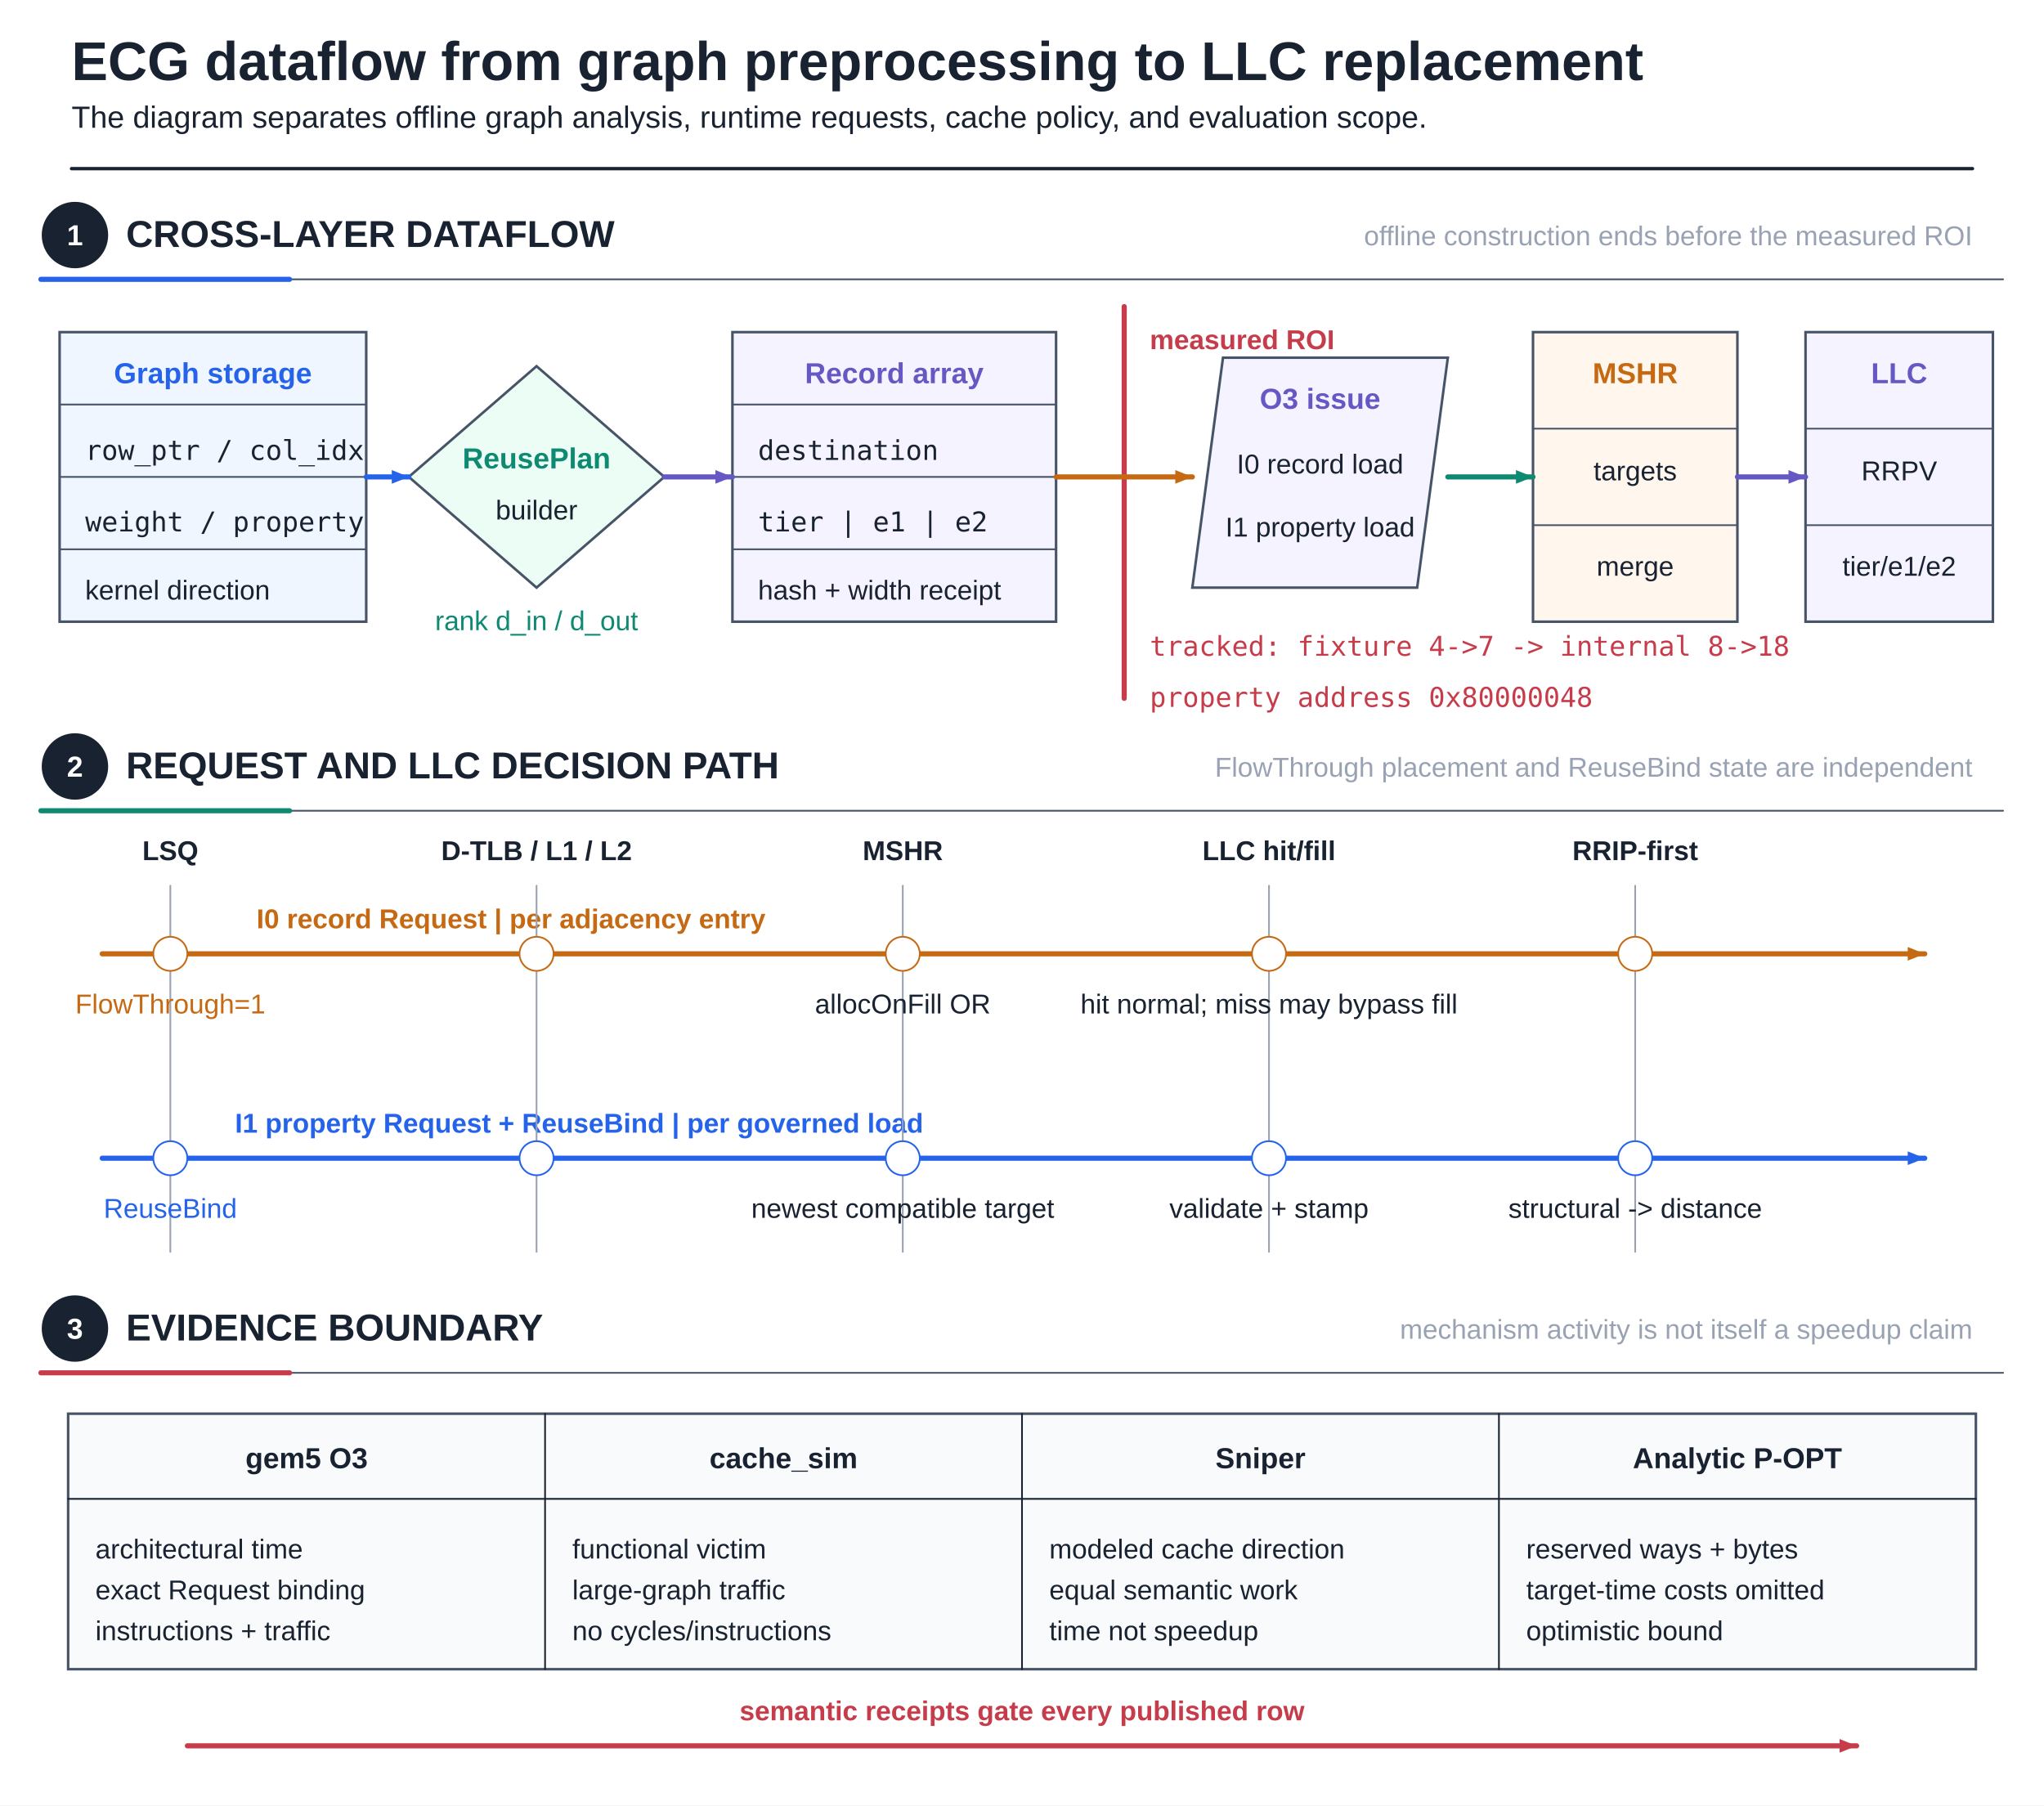
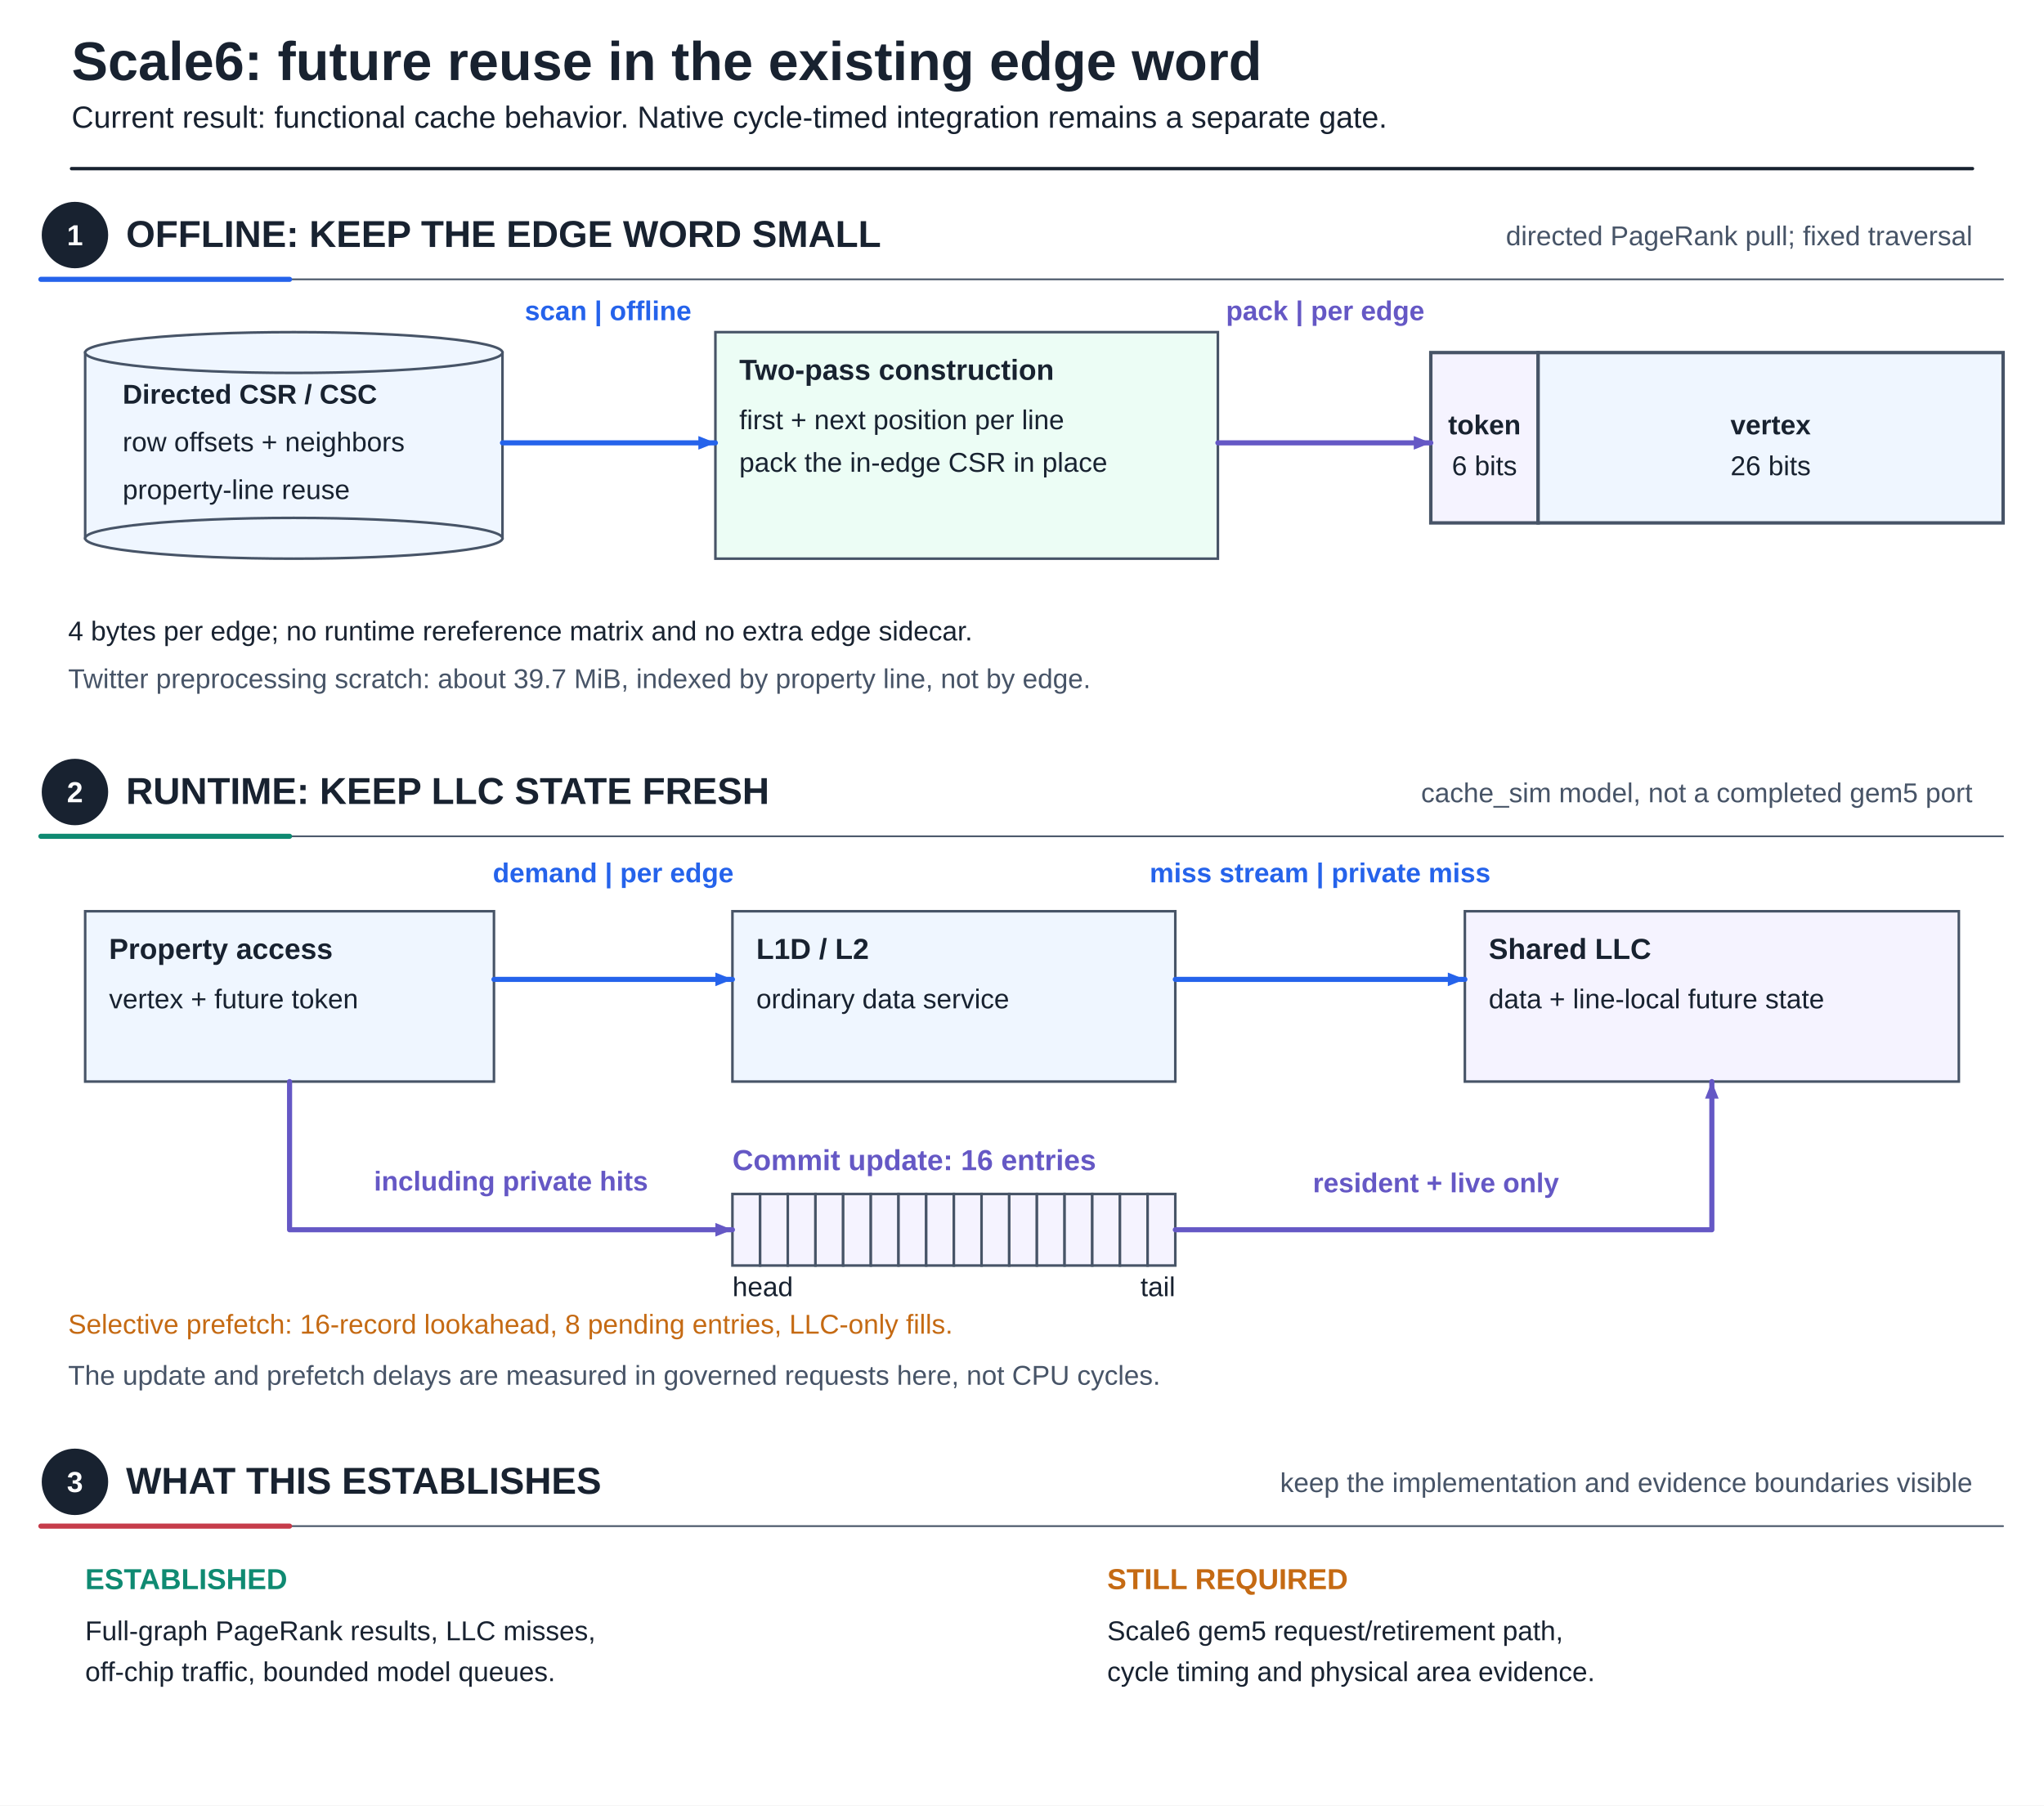
<svg xmlns="http://www.w3.org/2000/svg" width="1200" height="1060" viewBox="0 0 1200 1060" role="img" aria-labelledby="title desc" fill="#182230" data-figure-schema="ecg-public/v1">
  <defs>
    <marker id="arrow-blue" viewBox="0 0 10 8" markerWidth="11" markerHeight="8" refX="10" refY="4" orient="auto" markerUnits="userSpaceOnUse">
      <path d="M0 0 L10 4 L0 8 Z" fill="#2563EB" />
    </marker>
    <marker id="arrow-green" viewBox="0 0 10 8" markerWidth="11" markerHeight="8" refX="10" refY="4" orient="auto" markerUnits="userSpaceOnUse">
      <path d="M0 0 L10 4 L0 8 Z" fill="#0F8A72" />
    </marker>
    <marker id="arrow-amber" viewBox="0 0 10 8" markerWidth="11" markerHeight="8" refX="10" refY="4" orient="auto" markerUnits="userSpaceOnUse">
      <path d="M0 0 L10 4 L0 8 Z" fill="#C56A13" />
    </marker>
    <marker id="arrow-red" viewBox="0 0 10 8" markerWidth="11" markerHeight="8" refX="10" refY="4" orient="auto" markerUnits="userSpaceOnUse">
      <path d="M0 0 L10 4 L0 8 Z" fill="#C63C4A" />
    </marker>
    <marker id="arrow-purple" viewBox="0 0 10 8" markerWidth="11" markerHeight="8" refX="10" refY="4" orient="auto" markerUnits="userSpaceOnUse">
      <path d="M0 0 L10 4 L0 8 Z" fill="#6558C5" />
    </marker>
    <marker id="arrow-gray" viewBox="0 0 10 8" markerWidth="11" markerHeight="8" refX="10" refY="4" orient="auto" markerUnits="userSpaceOnUse">
      <path d="M0 0 L10 4 L0 8 Z" fill="#98A2B3" />
    </marker>
    <marker id="arrow-ink" viewBox="0 0 10 8" markerWidth="11" markerHeight="8" refX="10" refY="4" orient="auto" markerUnits="userSpaceOnUse">
      <path d="M0 0 L10 4 L0 8 Z" fill="#182230" />
    </marker>
    <style>
      :root { color-scheme: light dark; }
      @media (prefers-color-scheme: dark) {
        [fill="#FFFFFF"]{fill:#111827}[stroke="#FFFFFF"]{stroke:#111827}
        [fill="#F8FAFC"]{fill:#172033}[stroke="#F8FAFC"]{stroke:#172033}
        [fill="#EFF6FF"]{fill:#172554}[stroke="#EFF6FF"]{stroke:#172554}
        [fill="#ECFDF5"]{fill:#073B34}[stroke="#ECFDF5"]{stroke:#073B34}
        [fill="#FFF7ED"]{fill:#422A12}[stroke="#FFF7ED"]{stroke:#422A12}
        [fill="#FFF1F2"]{fill:#421B22}[stroke="#FFF1F2"]{stroke:#421B22}
        [fill="#F5F3FF"]{fill:#292349}[stroke="#F5F3FF"]{stroke:#292349}
        [fill="#182230"]{fill:#F8FAFC}[stroke="#182230"]{stroke:#F8FAFC}
        [fill="#475467"]{fill:#94A3B8}[stroke="#475467"]{stroke:#94A3B8}
        [fill="#98A2B3"]{fill:#A8B0BF}[stroke="#98A2B3"]{stroke:#A8B0BF}
        [fill="#2563EB"]{fill:#7FB0FF}[stroke="#2563EB"]{stroke:#7FB0FF}
        [fill="#0F8A72"]{fill:#5ED0B0}[stroke="#0F8A72"]{stroke:#5ED0B0}
        [fill="#C56A13"]{fill:#F0B36A}[stroke="#C56A13"]{stroke:#F0B36A}
        [fill="#6558C5"]{fill:#ADA4FF}[stroke="#6558C5"]{stroke:#ADA4FF}
        [fill="#C63C4A"]{fill:#F48B98}[stroke="#C63C4A"]{stroke:#F48B98}
      }
      .sans{font-family:"Liberation Sans","DejaVu Sans",Arial,sans-serif}
      .mono{font-family:"DejaVu Sans Mono","Liberation Mono",Consolas,monospace}
      .title{font-size:32px;font-weight:700}
      .subtitle{font-size:18px}
      .heading{font-size:22px;font-weight:700}
      .label{font-size:17px;font-weight:700}
      .body{font-size:16px}
</style>
  </defs>
  <rect x="0" y="0" width="1200" height="1060" fill="#FFFFFF" />
-   <text x="42" y="47" text-anchor="start" class="sans title" fill="#182230" font-weight="700">ECG dataflow from graph preprocessing to LLC replacement</text>
-   <text x="42" y="75" text-anchor="start" class="sans subtitle" fill="#182230">The diagram separates offline graph analysis, runtime requests, cache policy, and evaluation scope.</text>
+   <text x="42" y="47" text-anchor="start" class="sans title" fill="#182230" font-weight="700">Scale6: future reuse in the existing edge word</text>
+   <text x="42" y="75" text-anchor="start" class="sans subtitle" fill="#182230">Current result: functional cache behavior. Native cycle-timed integration remains a separate gate.</text>
  <line x1="42" y1="99" x2="1158" y2="99" stroke="#182230" stroke-width="2" stroke-linecap="round" vector-effect="non-scaling-stroke" />
  <circle cx="44" cy="138" r="19" fill="#182230" stroke="#182230" stroke-width="1" />
  <text x="44" y="144" text-anchor="middle" class="sans label" fill="#FFFFFF" font-weight="700">1</text>
-   <text x="74" y="145" text-anchor="start" class="sans heading" fill="#182230" font-weight="700">CROSS-LAYER DATAFLOW</text>
-   <text x="1158" y="144" text-anchor="end" class="sans body" fill="#98A2B3">offline construction ends before the measured ROI</text>
+   <text x="74" y="145" text-anchor="start" class="sans heading" fill="#182230" font-weight="700">OFFLINE: KEEP THE EDGE WORD SMALL</text>
+   <text x="1158" y="144" text-anchor="end" class="sans body" fill="#475467">directed PageRank pull; fixed traversal</text>
  <line x1="24" y1="164" x2="1176" y2="164" stroke="#475467" stroke-width="1" stroke-linecap="round" vector-effect="non-scaling-stroke" />
  <line x1="24" y1="164" x2="170" y2="164" stroke="#2563EB" stroke-width="3" stroke-linecap="round" vector-effect="non-scaling-stroke" />
-   <rect x="35" y="195" width="180" height="170" rx="0" fill="#EFF6FF" stroke="#475467" stroke-width="1.5" data-shape="rect" data-x="35" data-y="195" data-width="180" data-height="170" />
-   <line x1="35" y1="237.5" x2="215" y2="237.5" stroke="#475467" stroke-width="1" stroke-linecap="round" vector-effect="non-scaling-stroke" />
-   <line x1="35" y1="280.0" x2="215" y2="280.0" stroke="#475467" stroke-width="1" stroke-linecap="round" vector-effect="non-scaling-stroke" />
-   <line x1="35" y1="322.5" x2="215" y2="322.5" stroke="#475467" stroke-width="1" stroke-linecap="round" vector-effect="non-scaling-stroke" />
-   <text x="125" y="225" text-anchor="middle" class="sans label" fill="#2563EB" font-weight="700">Graph storage</text>
-   <text x="50" y="270" text-anchor="start" class="mono body" fill="#182230">row_ptr / col_idx</text>
-   <text x="50" y="312" text-anchor="start" class="mono body" fill="#182230">weight / property</text>
-   <text x="50" y="352" text-anchor="start" class="sans body" fill="#182230">kernel direction</text>
-   <polygon points="315,215.0 390.0,280 315,345.0 240.0,280" fill="#ECFDF5" stroke="#475467" stroke-width="1.5" data-shape="diamond" data-cx="315" data-cy="280" data-width="150" data-height="130" />
-   <text x="315" y="275" text-anchor="middle" class="sans label" fill="#0F8A72" font-weight="700">ReusePlan</text>
-   <text x="315" y="305" text-anchor="middle" class="sans body" fill="#182230">builder</text>
-   <text x="315" y="370" text-anchor="middle" class="sans body" fill="#0F8A72">rank d_in / d_out</text>
-   <rect x="430" y="195" width="190" height="170" rx="0" fill="#F5F3FF" stroke="#475467" stroke-width="1.5" data-shape="rect" data-x="430" data-y="195" data-width="190" data-height="170" />
-   <line x1="430" y1="237.5" x2="620" y2="237.5" stroke="#475467" stroke-width="1" stroke-linecap="round" vector-effect="non-scaling-stroke" />
-   <line x1="430" y1="280.0" x2="620" y2="280.0" stroke="#475467" stroke-width="1" stroke-linecap="round" vector-effect="non-scaling-stroke" />
-   <line x1="430" y1="322.5" x2="620" y2="322.5" stroke="#475467" stroke-width="1" stroke-linecap="round" vector-effect="non-scaling-stroke" />
-   <text x="525" y="225" text-anchor="middle" class="sans label" fill="#6558C5" font-weight="700">Record array</text>
-   <text x="445" y="270" text-anchor="start" class="mono body" fill="#182230">destination</text>
-   <text x="445" y="312" text-anchor="start" class="mono body" fill="#182230">tier | e1 | e2</text>
-   <text x="445" y="352" text-anchor="start" class="sans body" fill="#182230">hash + width receipt</text>
-   <line x1="660" y1="180" x2="660" y2="410" stroke="#C63C4A" stroke-width="3" stroke-linecap="round" vector-effect="non-scaling-stroke" />
-   <text x="675" y="205" text-anchor="start" class="sans body" fill="#C63C4A" font-weight="700">measured ROI</text>
-   <polygon points="718.0,210 850,210 832.0,345 700,345" fill="#F5F3FF" stroke="#475467" stroke-width="1.5" data-shape="queue" data-x="700" data-y="210" data-width="150" data-height="135" />
-   <text x="775" y="240" text-anchor="middle" class="sans label" fill="#6558C5" font-weight="700">O3 issue</text>
-   <text x="775" y="278" text-anchor="middle" class="sans body" fill="#182230">I0 record load</text>
-   <text x="775" y="315" text-anchor="middle" class="sans body" fill="#182230">I1 property load</text>
-   <rect x="900" y="195" width="120" height="170" rx="0" fill="#FFF7ED" stroke="#475467" stroke-width="1.5" data-shape="rect" data-x="900" data-y="195" data-width="120" data-height="170" />
-   <line x1="900" y1="251.667" x2="1020" y2="251.667" stroke="#475467" stroke-width="1" stroke-linecap="round" vector-effect="non-scaling-stroke" />
-   <line x1="900" y1="308.333" x2="1020" y2="308.333" stroke="#475467" stroke-width="1" stroke-linecap="round" vector-effect="non-scaling-stroke" />
-   <text x="960" y="225" text-anchor="middle" class="sans label" fill="#C56A13" font-weight="700">MSHR</text>
-   <text x="960" y="282" text-anchor="middle" class="sans body" fill="#182230">targets</text>
-   <text x="960" y="338" text-anchor="middle" class="sans body" fill="#182230">merge</text>
-   <rect x="1060" y="195" width="110" height="170" rx="0" fill="#F5F3FF" stroke="#475467" stroke-width="1.5" data-shape="rect" data-x="1060" data-y="195" data-width="110" data-height="170" />
-   <line x1="1060" y1="251.667" x2="1170" y2="251.667" stroke="#475467" stroke-width="1" stroke-linecap="round" vector-effect="non-scaling-stroke" />
-   <line x1="1060" y1="308.333" x2="1170" y2="308.333" stroke="#475467" stroke-width="1" stroke-linecap="round" vector-effect="non-scaling-stroke" />
-   <text x="1115" y="225" text-anchor="middle" class="sans label" fill="#6558C5" font-weight="700">LLC</text>
-   <text x="1115" y="282" text-anchor="middle" class="sans body" fill="#182230">RRPV</text>
-   <text x="1115" y="338" text-anchor="middle" class="sans body" fill="#182230">tier/e1/e2</text>
-   <path d="M215 280 L240 280" fill="none" stroke="#2563EB" stroke-width="3" stroke-linecap="round" stroke-linejoin="round" vector-effect="non-scaling-stroke" marker-end="url(#arrow-blue)" data-flow-kind="control" data-flow-underlay="false" data-flow-label="Graph storage" />
-   <path d="M390 280 L430 280" fill="none" stroke="#6558C5" stroke-width="3" stroke-linecap="round" stroke-linejoin="round" vector-effect="non-scaling-stroke" marker-end="url(#arrow-purple)" data-flow-kind="control" data-flow-underlay="false" data-flow-label="ReusePlan" />
-   <path d="M620 280 L700 280" fill="none" stroke="#C56A13" stroke-width="3" stroke-linecap="round" stroke-linejoin="round" vector-effect="non-scaling-stroke" marker-end="url(#arrow-amber)" data-flow-kind="control" data-flow-underlay="false" data-flow-label="Record array" />
-   <path d="M850 280 L900 280" fill="none" stroke="#0F8A72" stroke-width="3" stroke-linecap="round" stroke-linejoin="round" vector-effect="non-scaling-stroke" marker-end="url(#arrow-green)" data-flow-kind="control" data-flow-underlay="false" data-flow-label="O3 issue" />
-   <path d="M1020 280 L1060 280" fill="none" stroke="#6558C5" stroke-width="3" stroke-linecap="round" stroke-linejoin="round" vector-effect="non-scaling-stroke" marker-end="url(#arrow-purple)" data-flow-kind="control" data-flow-underlay="false" data-flow-label="MSHR" />
-   <text x="675" y="385" text-anchor="start" class="mono body" fill="#C63C4A">tracked: fixture 4-&gt;7 -&gt; internal 8-&gt;18</text>
-   <text x="675" y="415" text-anchor="start" class="mono body" fill="#C63C4A">property address 0x80000048</text>
-   <circle cx="44" cy="450" r="19" fill="#182230" stroke="#182230" stroke-width="1" />
-   <text x="44" y="456" text-anchor="middle" class="sans label" fill="#FFFFFF" font-weight="700">2</text>
-   <text x="74" y="457" text-anchor="start" class="sans heading" fill="#182230" font-weight="700">REQUEST AND LLC DECISION PATH</text>
-   <text x="1158" y="456" text-anchor="end" class="sans body" fill="#98A2B3">FlowThrough placement and ReuseBind state are independent</text>
-   <line x1="24" y1="476" x2="1176" y2="476" stroke="#475467" stroke-width="1" stroke-linecap="round" vector-effect="non-scaling-stroke" />
-   <line x1="24" y1="476" x2="170" y2="476" stroke="#0F8A72" stroke-width="3" stroke-linecap="round" vector-effect="non-scaling-stroke" />
-   <path d="M60 560 L1130 560" fill="none" stroke="#C56A13" stroke-width="3" stroke-linecap="round" stroke-linejoin="round" vector-effect="non-scaling-stroke" marker-end="url(#arrow-amber)" data-flow-kind="transfer" data-flow-underlay="false" data-flow-label="I0 record Request" data-flow-cadence="per adjacency entry" />
-   <rect x="117.16" y="528.00" width="365.68" height="22" rx="3" fill="#FFFFFF" fill-opacity="0.96" data-label-background="true" />
-   <text x="300" y="545" text-anchor="middle" class="sans body" fill="#C56A13" font-weight="700">I0 record Request | per adjacency entry</text>
-   <path d="M60 680 L1130 680" fill="none" stroke="#2563EB" stroke-width="3" stroke-linecap="round" stroke-linejoin="round" vector-effect="non-scaling-stroke" marker-end="url(#arrow-blue)" data-flow-kind="transfer" data-flow-underlay="false" data-flow-label="I1 property Request + ReuseBind" data-flow-cadence="per governed load" />
-   <rect x="102.44" y="648.00" width="475.12" height="22" rx="3" fill="#FFFFFF" fill-opacity="0.96" data-label-background="true" />
-   <text x="340" y="665" text-anchor="middle" class="sans body" fill="#2563EB" font-weight="700">I1 property Request + ReuseBind | per governed load</text>
-   <line x1="100" y1="520" x2="100" y2="735" stroke="#98A2B3" stroke-width="1" stroke-linecap="round" vector-effect="non-scaling-stroke" />
-   <circle cx="100" cy="560" r="10" fill="#FFFFFF" stroke="#C56A13" stroke-width="1" />
-   <circle cx="100" cy="680" r="10" fill="#FFFFFF" stroke="#2563EB" stroke-width="1" />
-   <text x="100" y="505" text-anchor="middle" class="sans body" fill="#182230" font-weight="700">LSQ</text>
-   <line x1="315" y1="520" x2="315" y2="735" stroke="#98A2B3" stroke-width="1" stroke-linecap="round" vector-effect="non-scaling-stroke" />
-   <circle cx="315" cy="560" r="10" fill="#FFFFFF" stroke="#C56A13" stroke-width="1" />
-   <circle cx="315" cy="680" r="10" fill="#FFFFFF" stroke="#2563EB" stroke-width="1" />
-   <text x="315" y="505" text-anchor="middle" class="sans body" fill="#182230" font-weight="700">D-TLB / L1 / L2</text>
-   <line x1="530" y1="520" x2="530" y2="735" stroke="#98A2B3" stroke-width="1" stroke-linecap="round" vector-effect="non-scaling-stroke" />
-   <circle cx="530" cy="560" r="10" fill="#FFFFFF" stroke="#C56A13" stroke-width="1" />
-   <circle cx="530" cy="680" r="10" fill="#FFFFFF" stroke="#2563EB" stroke-width="1" />
-   <text x="530" y="505" text-anchor="middle" class="sans body" fill="#182230" font-weight="700">MSHR</text>
-   <line x1="745" y1="520" x2="745" y2="735" stroke="#98A2B3" stroke-width="1" stroke-linecap="round" vector-effect="non-scaling-stroke" />
-   <circle cx="745" cy="560" r="10" fill="#FFFFFF" stroke="#C56A13" stroke-width="1" />
-   <circle cx="745" cy="680" r="10" fill="#FFFFFF" stroke="#2563EB" stroke-width="1" />
-   <text x="745" y="505" text-anchor="middle" class="sans body" fill="#182230" font-weight="700">LLC hit/fill</text>
-   <line x1="960" y1="520" x2="960" y2="735" stroke="#98A2B3" stroke-width="1" stroke-linecap="round" vector-effect="non-scaling-stroke" />
-   <circle cx="960" cy="560" r="10" fill="#FFFFFF" stroke="#C56A13" stroke-width="1" />
-   <circle cx="960" cy="680" r="10" fill="#FFFFFF" stroke="#2563EB" stroke-width="1" />
-   <text x="960" y="505" text-anchor="middle" class="sans body" fill="#182230" font-weight="700">RRIP-first</text>
-   <text x="100" y="595" text-anchor="middle" class="sans body" fill="#C56A13">FlowThrough=1</text>
-   <text x="530" y="595" text-anchor="middle" class="sans body" fill="#182230">allocOnFill OR</text>
-   <text x="745" y="595" text-anchor="middle" class="sans body" fill="#182230">hit normal; miss may bypass fill</text>
-   <text x="100" y="715" text-anchor="middle" class="sans body" fill="#2563EB">ReuseBind</text>
-   <text x="530" y="715" text-anchor="middle" class="sans body" fill="#182230">newest compatible target</text>
-   <text x="745" y="715" text-anchor="middle" class="sans body" fill="#182230">validate + stamp</text>
-   <text x="960" y="715" text-anchor="middle" class="sans body" fill="#182230">structural -&gt; distance</text>
-   <circle cx="44" cy="780" r="19" fill="#182230" stroke="#182230" stroke-width="1" />
-   <text x="44" y="786" text-anchor="middle" class="sans label" fill="#FFFFFF" font-weight="700">3</text>
-   <text x="74" y="787" text-anchor="start" class="sans heading" fill="#182230" font-weight="700">EVIDENCE BOUNDARY</text>
-   <text x="1158" y="786" text-anchor="end" class="sans body" fill="#98A2B3">mechanism activity is not itself a speedup claim</text>
-   <line x1="24" y1="806" x2="1176" y2="806" stroke="#475467" stroke-width="1" stroke-linecap="round" vector-effect="non-scaling-stroke" />
-   <line x1="24" y1="806" x2="170" y2="806" stroke="#C63C4A" stroke-width="3" stroke-linecap="round" vector-effect="non-scaling-stroke" />
-   <rect x="40" y="830" width="1120" height="150" rx="0" fill="#F8FAFC" stroke="#475467" stroke-width="1.5" data-shape="rect" data-x="40" data-y="830" data-width="1120" data-height="150" />
-   <line x1="320" y1="830" x2="320" y2="980" stroke="#182230" stroke-width="1" stroke-linecap="round" vector-effect="non-scaling-stroke" />
-   <line x1="600" y1="830" x2="600" y2="980" stroke="#182230" stroke-width="1" stroke-linecap="round" vector-effect="non-scaling-stroke" />
-   <line x1="880" y1="830" x2="880" y2="980" stroke="#182230" stroke-width="1" stroke-linecap="round" vector-effect="non-scaling-stroke" />
-   <line x1="40" y1="880" x2="1160" y2="880" stroke="#182230" stroke-width="1" stroke-linecap="round" vector-effect="non-scaling-stroke" />
-   <text x="180" y="862" text-anchor="middle" class="sans label" fill="#182230" font-weight="700">gem5 O3</text>
-   <text x="460" y="862" text-anchor="middle" class="sans label" fill="#182230" font-weight="700">cache_sim</text>
-   <text x="740" y="862" text-anchor="middle" class="sans label" fill="#182230" font-weight="700">Sniper</text>
-   <text x="1020" y="862" text-anchor="middle" class="sans label" fill="#182230" font-weight="700">Analytic P-OPT</text>
-   <text x="56" y="915" text-anchor="start" class="sans body" fill="#182230">architectural time</text>
-   <text x="56" y="939" text-anchor="start" class="sans body" fill="#182230">exact Request binding</text>
-   <text x="56" y="963" text-anchor="start" class="sans body" fill="#182230">instructions + traffic</text>
-   <text x="336" y="915" text-anchor="start" class="sans body" fill="#182230">functional victim</text>
-   <text x="336" y="939" text-anchor="start" class="sans body" fill="#182230">large-graph traffic</text>
-   <text x="336" y="963" text-anchor="start" class="sans body" fill="#182230">no cycles/instructions</text>
-   <text x="616" y="915" text-anchor="start" class="sans body" fill="#182230">modeled cache direction</text>
-   <text x="616" y="939" text-anchor="start" class="sans body" fill="#182230">equal semantic work</text>
-   <text x="616" y="963" text-anchor="start" class="sans body" fill="#182230">time not speedup</text>
-   <text x="896" y="915" text-anchor="start" class="sans body" fill="#182230">reserved ways + bytes</text>
-   <text x="896" y="939" text-anchor="start" class="sans body" fill="#182230">target-time costs omitted</text>
-   <text x="896" y="963" text-anchor="start" class="sans body" fill="#182230">optimistic bound</text>
-   <path d="M110 1025 L1090 1025" fill="none" stroke="#C63C4A" stroke-width="3" stroke-linecap="round" stroke-linejoin="round" vector-effect="non-scaling-stroke" marker-end="url(#arrow-red)" data-flow-kind="dependency" data-flow-underlay="false" data-flow-label="semantic receipts gate every published row" />
-   <rect x="403.48" y="993.00" width="393.04" height="22" rx="3" fill="#FFFFFF" fill-opacity="0.96" data-label-background="true" />
-   <text x="600" y="1010" text-anchor="middle" class="sans body" fill="#C63C4A" font-weight="700">semantic receipts gate every published row</text>
+   <rect x="50" y="206.97" width="245" height="109.06" fill="#EFF6FF" stroke="#475467" stroke-width="1.5" />
+   <ellipse cx="172.5" cy="206.97" rx="122.5" ry="11.97" fill="#EFF6FF" stroke="#475467" stroke-width="1.5" />
+   <ellipse cx="172.5" cy="316.03" rx="122.5" ry="11.97" fill="#EFF6FF" stroke="#475467" stroke-width="1.5" />
+   <text x="72" y="237" text-anchor="start" class="sans body" fill="#182230" font-weight="700">Directed CSR / CSC</text>
+   <text x="72" y="265" text-anchor="start" class="sans body" fill="#182230">row offsets + neighbors</text>
+   <text x="72" y="293" text-anchor="start" class="sans body" fill="#182230">property-line reuse</text>
+   <rect x="420" y="195" width="295" height="133" rx="0" fill="#ECFDF5" stroke="#475467" stroke-width="1.5" data-shape="rect" data-x="420" data-y="195" data-width="295" data-height="133" />
+   <text x="434" y="223" text-anchor="start" class="sans label" fill="#182230" font-weight="700">Two-pass construction</text>
+   <text x="434" y="252" text-anchor="start" class="sans body" fill="#182230">first + next position per line</text>
+   <text x="434" y="277" text-anchor="start" class="sans body" fill="#182230">pack the in-edge CSR in place</text>
+   <path d="M295 260 L420 260" fill="none" stroke="#2563EB" stroke-width="3" stroke-linecap="round" stroke-linejoin="round" vector-effect="non-scaling-stroke" marker-end="url(#arrow-blue)" data-flow-kind="transfer" data-flow-underlay="false" data-flow-label="scan" data-flow-cadence="offline" />
+   <rect x="288.16" y="171.00" width="137.68" height="22" rx="3" fill="#FFFFFF" fill-opacity="0.96" data-label-background="true" />
+   <text x="357" y="188" text-anchor="middle" class="sans body" fill="#2563EB" font-weight="700">scan | offline</text>
+   <rect x="840" y="207" width="63.0" height="100" rx="0" fill="#F5F3FF" stroke="#475467" stroke-width="2" data-shape="rect" data-x="840" data-y="207" data-width="63.0" data-height="100" />
+   <text x="871.5" y="255.0" text-anchor="middle" class="sans body" fill="#182230" font-weight="700">token</text>
+   <text x="871.5" y="279.0" text-anchor="middle" class="sans body" fill="#182230">6 bits</text>
+   <rect x="903.0" y="207" width="273.0" height="100" rx="0" fill="#EFF6FF" stroke="#475467" stroke-width="2" data-shape="rect" data-x="903.0" data-y="207" data-width="273.0" data-height="100" />
+   <text x="1039.5" y="255.0" text-anchor="middle" class="sans body" fill="#182230" font-weight="700">vertex</text>
+   <text x="1039.5" y="279.0" text-anchor="middle" class="sans body" fill="#182230">26 bits</text>
+   <path d="M715 260 L840 260" fill="none" stroke="#6558C5" stroke-width="3" stroke-linecap="round" stroke-linejoin="round" vector-effect="non-scaling-stroke" marker-end="url(#arrow-purple)" data-flow-kind="transfer" data-flow-underlay="false" data-flow-label="pack" data-flow-cadence="per edge" />
+   <rect x="704.60" y="171.00" width="146.80" height="22" rx="3" fill="#FFFFFF" fill-opacity="0.96" data-label-background="true" />
+   <text x="778" y="188" text-anchor="middle" class="sans body" fill="#6558C5" font-weight="700">pack | per edge</text>
+   <text x="40" y="376" text-anchor="start" class="sans body" fill="#182230">4 bytes per edge; no runtime rereference matrix and no extra edge sidecar.</text>
+   <text x="40" y="404" text-anchor="start" class="sans body" fill="#475467">Twitter preprocessing scratch: about 39.7 MiB, indexed by property line, not by edge.</text>
+   <circle cx="44" cy="465" r="19" fill="#182230" stroke="#182230" stroke-width="1" />
+   <text x="44" y="471" text-anchor="middle" class="sans label" fill="#FFFFFF" font-weight="700">2</text>
+   <text x="74" y="472" text-anchor="start" class="sans heading" fill="#182230" font-weight="700">RUNTIME: KEEP LLC STATE FRESH</text>
+   <text x="1158" y="471" text-anchor="end" class="sans body" fill="#475467">cache_sim model, not a completed gem5 port</text>
+   <line x1="24" y1="491" x2="1176" y2="491" stroke="#475467" stroke-width="1" stroke-linecap="round" vector-effect="non-scaling-stroke" />
+   <line x1="24" y1="491" x2="170" y2="491" stroke="#0F8A72" stroke-width="3" stroke-linecap="round" vector-effect="non-scaling-stroke" />
+   <rect x="50" y="535" width="240" height="100" rx="0" fill="#EFF6FF" stroke="#475467" stroke-width="1.5" data-shape="rect" data-x="50" data-y="535" data-width="240" data-height="100" />
+   <text x="64" y="563" text-anchor="start" class="sans label" fill="#182230" font-weight="700">Property access</text>
+   <text x="64" y="592" text-anchor="start" class="sans body" fill="#182230">vertex + future token</text>
+   <rect x="430" y="535" width="260" height="100" rx="0" fill="#EFF6FF" stroke="#475467" stroke-width="1.5" data-shape="rect" data-x="430" data-y="535" data-width="260" data-height="100" />
+   <text x="444" y="563" text-anchor="start" class="sans label" fill="#182230" font-weight="700">L1D / L2</text>
+   <text x="444" y="592" text-anchor="start" class="sans body" fill="#182230">ordinary data service</text>
+   <rect x="860" y="535" width="290" height="100" rx="0" fill="#F5F3FF" stroke="#475467" stroke-width="1.5" data-shape="rect" data-x="860" data-y="535" data-width="290" data-height="100" />
+   <text x="874" y="563" text-anchor="start" class="sans label" fill="#182230" font-weight="700">Shared LLC</text>
+   <text x="874" y="592" text-anchor="start" class="sans body" fill="#182230">data + line-local future state</text>
+   <path d="M290 575 L430 575" fill="none" stroke="#2563EB" stroke-width="3" stroke-linecap="round" stroke-linejoin="round" vector-effect="non-scaling-stroke" marker-end="url(#arrow-blue)" data-flow-kind="transfer" data-flow-underlay="false" data-flow-label="demand" data-flow-cadence="per edge" />
+   <rect x="277.48" y="501.00" width="165.04" height="22" rx="3" fill="#FFFFFF" fill-opacity="0.96" data-label-background="true" />
+   <text x="360" y="518" text-anchor="middle" class="sans body" fill="#2563EB" font-weight="700">demand | per edge</text>
+   <path d="M690 575 L860 575" fill="none" stroke="#2563EB" stroke-width="3" stroke-linecap="round" stroke-linejoin="round" vector-effect="non-scaling-stroke" marker-end="url(#arrow-blue)" data-flow-kind="transfer" data-flow-underlay="false" data-flow-label="miss stream" data-flow-cadence="private miss" />
+   <rect x="651.44" y="501.00" width="247.12" height="22" rx="3" fill="#FFFFFF" fill-opacity="0.96" data-label-background="true" />
+   <text x="775" y="518" text-anchor="middle" class="sans body" fill="#2563EB" font-weight="700">miss stream | private miss</text>
+   <text x="430" y="687" text-anchor="start" class="sans label" fill="#6558C5" font-weight="700">Commit update: 16 entries</text>
+   <rect x="430.0" y="701" width="16.25" height="42" rx="0" fill="#F5F3FF" stroke="#475467" stroke-width="1.5" data-shape="rect" data-x="430.0" data-y="701" data-width="16.25" data-height="42" />
+   <rect x="446.25" y="701" width="16.25" height="42" rx="0" fill="#F5F3FF" stroke="#475467" stroke-width="1.5" data-shape="rect" data-x="446.25" data-y="701" data-width="16.25" data-height="42" />
+   <rect x="462.5" y="701" width="16.25" height="42" rx="0" fill="#F5F3FF" stroke="#475467" stroke-width="1.5" data-shape="rect" data-x="462.5" data-y="701" data-width="16.25" data-height="42" />
+   <rect x="478.75" y="701" width="16.25" height="42" rx="0" fill="#F5F3FF" stroke="#475467" stroke-width="1.5" data-shape="rect" data-x="478.75" data-y="701" data-width="16.25" data-height="42" />
+   <rect x="495.0" y="701" width="16.25" height="42" rx="0" fill="#F5F3FF" stroke="#475467" stroke-width="1.5" data-shape="rect" data-x="495.0" data-y="701" data-width="16.25" data-height="42" />
+   <rect x="511.25" y="701" width="16.25" height="42" rx="0" fill="#F5F3FF" stroke="#475467" stroke-width="1.5" data-shape="rect" data-x="511.25" data-y="701" data-width="16.25" data-height="42" />
+   <rect x="527.5" y="701" width="16.25" height="42" rx="0" fill="#F5F3FF" stroke="#475467" stroke-width="1.5" data-shape="rect" data-x="527.5" data-y="701" data-width="16.25" data-height="42" />
+   <rect x="543.75" y="701" width="16.25" height="42" rx="0" fill="#F5F3FF" stroke="#475467" stroke-width="1.5" data-shape="rect" data-x="543.75" data-y="701" data-width="16.25" data-height="42" />
+   <rect x="560.0" y="701" width="16.25" height="42" rx="0" fill="#F5F3FF" stroke="#475467" stroke-width="1.5" data-shape="rect" data-x="560.0" data-y="701" data-width="16.25" data-height="42" />
+   <rect x="576.25" y="701" width="16.25" height="42" rx="0" fill="#F5F3FF" stroke="#475467" stroke-width="1.5" data-shape="rect" data-x="576.25" data-y="701" data-width="16.25" data-height="42" />
+   <rect x="592.5" y="701" width="16.25" height="42" rx="0" fill="#F5F3FF" stroke="#475467" stroke-width="1.5" data-shape="rect" data-x="592.5" data-y="701" data-width="16.25" data-height="42" />
+   <rect x="608.75" y="701" width="16.25" height="42" rx="0" fill="#F5F3FF" stroke="#475467" stroke-width="1.5" data-shape="rect" data-x="608.75" data-y="701" data-width="16.25" data-height="42" />
+   <rect x="625.0" y="701" width="16.25" height="42" rx="0" fill="#F5F3FF" stroke="#475467" stroke-width="1.5" data-shape="rect" data-x="625.0" data-y="701" data-width="16.25" data-height="42" />
+   <rect x="641.25" y="701" width="16.25" height="42" rx="0" fill="#F5F3FF" stroke="#475467" stroke-width="1.5" data-shape="rect" data-x="641.25" data-y="701" data-width="16.25" data-height="42" />
+   <rect x="657.5" y="701" width="16.25" height="42" rx="0" fill="#F5F3FF" stroke="#475467" stroke-width="1.5" data-shape="rect" data-x="657.5" data-y="701" data-width="16.25" data-height="42" />
+   <rect x="673.75" y="701" width="16.25" height="42" rx="0" fill="#F5F3FF" stroke="#475467" stroke-width="1.5" data-shape="rect" data-x="673.75" data-y="701" data-width="16.25" data-height="42" />
+   <text x="430" y="761" text-anchor="start" class="sans body" fill="#182230">head</text>
+   <text x="690" y="761" text-anchor="end" class="sans body" fill="#182230">tail</text>
+   <path d="M170 635 L170 722 L430 722" fill="none" stroke="#6558C5" stroke-width="3" stroke-linecap="round" stroke-linejoin="round" vector-effect="non-scaling-stroke" marker-end="url(#arrow-purple)" data-flow-kind="control" data-flow-underlay="false" data-flow-label="including private hits" />
+   <rect x="194.68" y="682.00" width="210.64" height="22" rx="3" fill="#FFFFFF" fill-opacity="0.96" data-label-background="true" />
+   <text x="300" y="699" text-anchor="middle" class="sans body" fill="#6558C5" font-weight="700">including private hits</text>
+   <path d="M690 722 L1005 722 L1005 635" fill="none" stroke="#6558C5" stroke-width="3" stroke-linecap="round" stroke-linejoin="round" vector-effect="non-scaling-stroke" marker-end="url(#arrow-purple)" data-flow-kind="control" data-flow-underlay="false" data-flow-label="resident + live only" />
+   <rect x="746.80" y="683.00" width="192.40" height="22" rx="3" fill="#FFFFFF" fill-opacity="0.96" data-label-background="true" />
+   <text x="843" y="700" text-anchor="middle" class="sans body" fill="#6558C5" font-weight="700">resident + live only</text>
+   <text x="40" y="783" text-anchor="start" class="sans body" fill="#C56A13">Selective prefetch: 16-record lookahead, 8 pending entries, LLC-only fills.</text>
+   <text x="40" y="813" text-anchor="start" class="sans body" fill="#475467">The update and prefetch delays are measured in governed requests here, not CPU cycles.</text>
+   <circle cx="44" cy="870" r="19" fill="#182230" stroke="#182230" stroke-width="1" />
+   <text x="44" y="876" text-anchor="middle" class="sans label" fill="#FFFFFF" font-weight="700">3</text>
+   <text x="74" y="877" text-anchor="start" class="sans heading" fill="#182230" font-weight="700">WHAT THIS ESTABLISHES</text>
+   <text x="1158" y="876" text-anchor="end" class="sans body" fill="#475467">keep the implementation and evidence boundaries visible</text>
+   <line x1="24" y1="896" x2="1176" y2="896" stroke="#475467" stroke-width="1" stroke-linecap="round" vector-effect="non-scaling-stroke" />
+   <line x1="24" y1="896" x2="170" y2="896" stroke="#C63C4A" stroke-width="3" stroke-linecap="round" vector-effect="non-scaling-stroke" />
+   <text x="50" y="933" text-anchor="start" class="sans label" fill="#0F8A72" font-weight="700">ESTABLISHED</text>
+   <text x="50" y="963" text-anchor="start" class="sans body" fill="#182230">Full-graph PageRank results, LLC misses,</text>
+   <text x="50" y="987" text-anchor="start" class="sans body" fill="#182230">off-chip traffic, bounded model queues.</text>
+   <text x="650" y="933" text-anchor="start" class="sans label" fill="#C56A13" font-weight="700">STILL REQUIRED</text>
+   <text x="650" y="963" text-anchor="start" class="sans body" fill="#182230">Scale6 gem5 request/retirement path,</text>
+   <text x="650" y="987" text-anchor="start" class="sans body" fill="#182230">cycle timing and physical area evidence.</text>
</svg>
